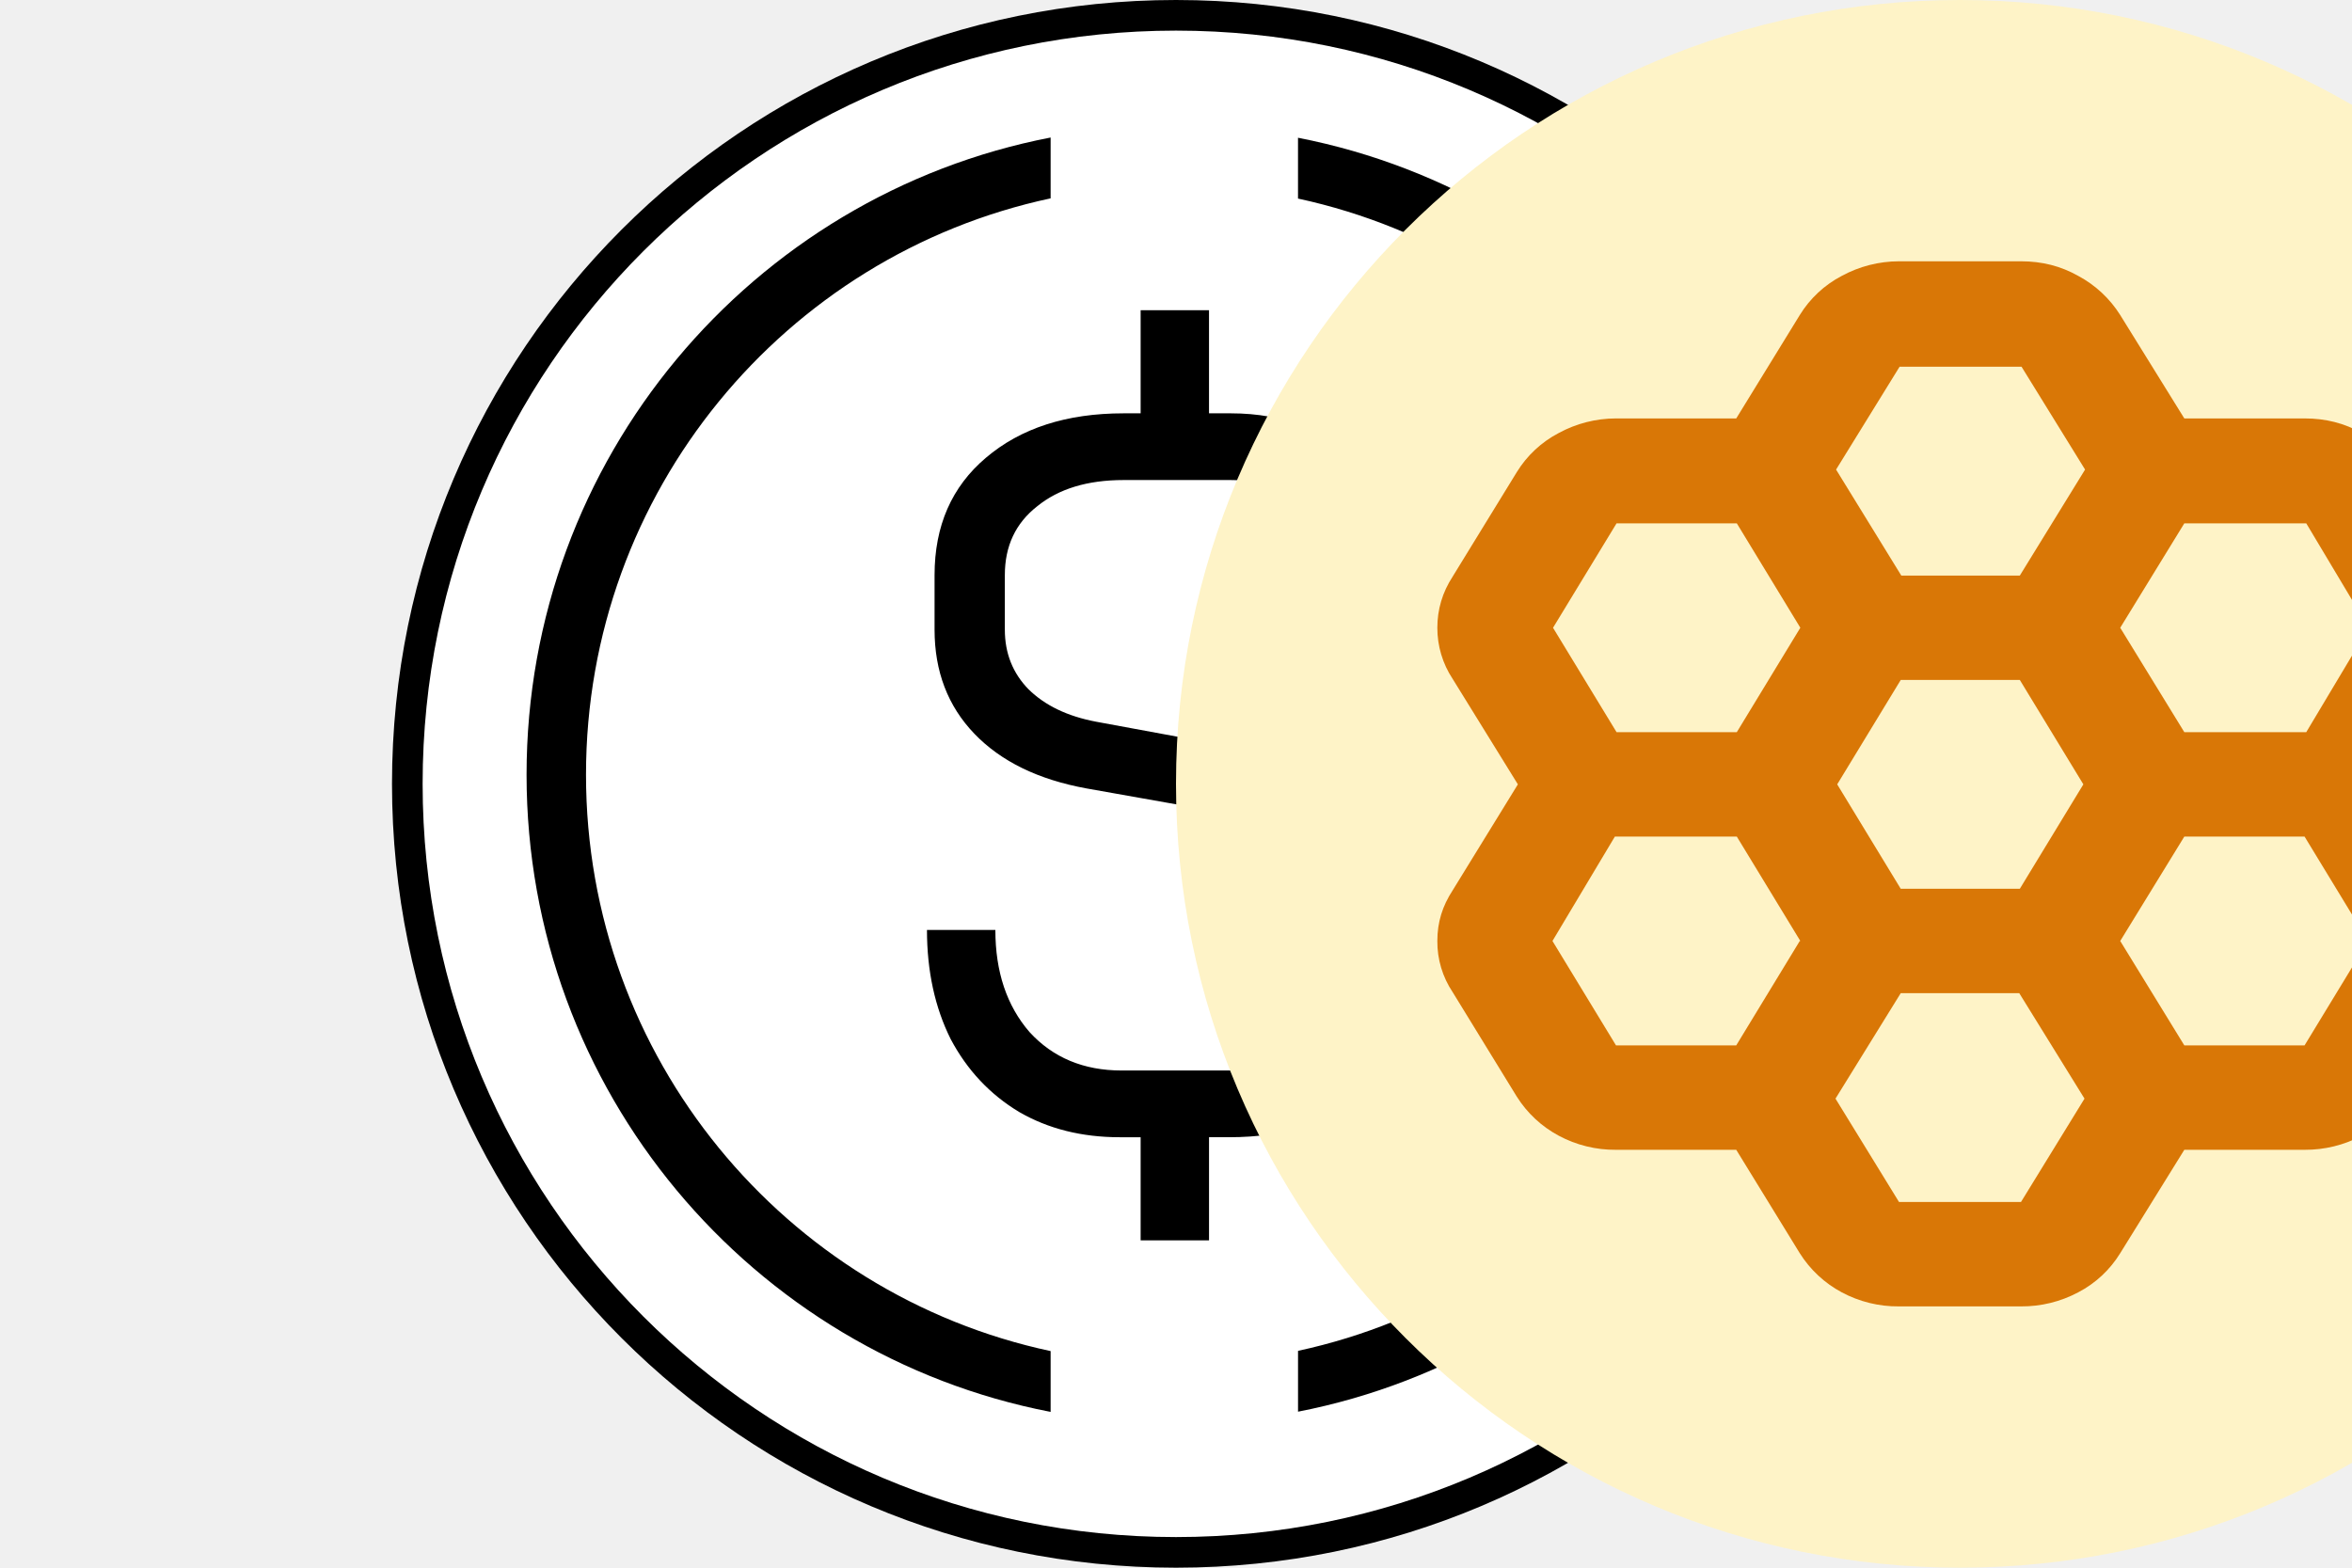
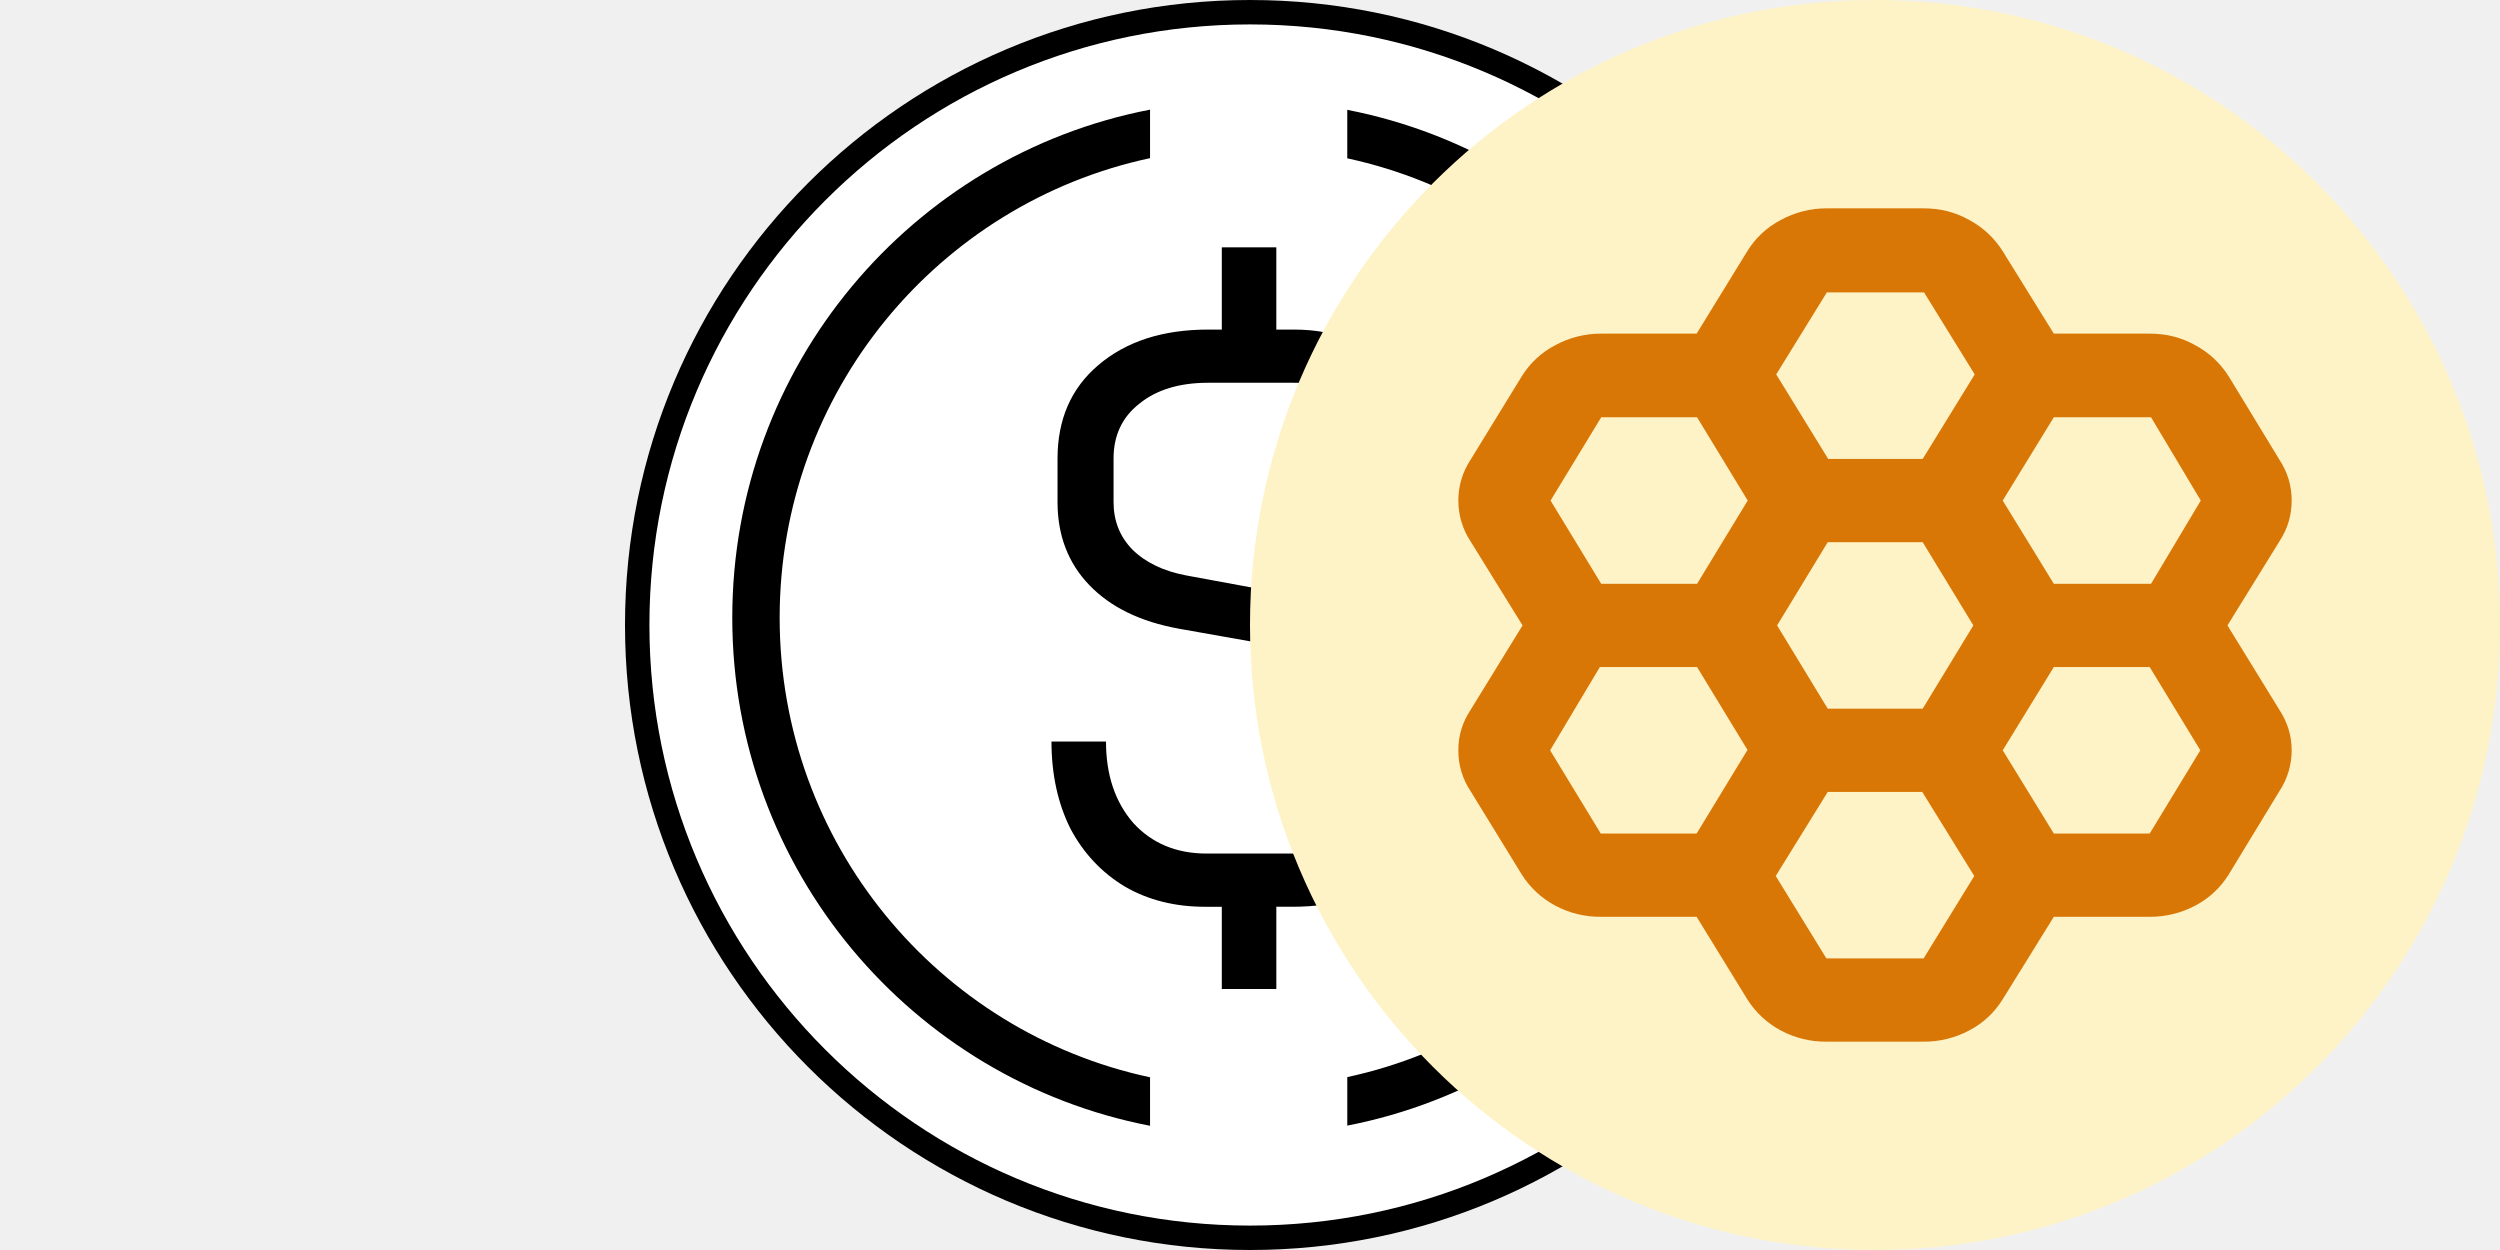
- <svg xmlns="http://www.w3.org/2000/svg" viewBox="0 0 192 128">
+ <svg xmlns="http://www.w3.org/2000/svg" viewBox="0 0 256 128">
  <svg viewBox="0 0 128 128">
    <circle cx="64" cy="64" r="64" />
    <circle cx="64" cy="64" r="61.5" fill="#fff" />
    <path d="M53.765 11.228c-24.37 4.709-42.78 26.211-42.78 52.026s18.41 47.318 42.78 52.026v-4.965c-21.672-4.633-37.928-23.943-37.928-47.06s16.256-42.428 37.928-47.06zm20.195 4.984v-4.965c24.328 4.743 42.692 26.225 42.692 52.007 0 25.783-18.364 47.266-42.69 52.009v-4.968c21.627-4.667 37.836-23.955 37.836-47.04S95.588 20.88 73.961 16.213" />
    <path d="M71.345 61.484q6.046 1.155 9.38 4.458 3.334 3.22 3.334 8.255v5.283q0 6.027-4.34 9.74-4.342 3.634-11.397 3.633h-1.626v8.421h-5.583v-8.42h-1.705q-4.651 0-8.216-2.064-3.568-2.147-5.583-5.944-1.936-3.88-1.938-8.915h5.583q0 5.117 2.79 8.337 2.868 3.137 7.52 3.137h8.606q4.572 0 7.364-2.147 2.79-2.229 2.791-5.778v-5.283q0-2.806-2.094-4.788-2.015-1.98-5.582-2.56l-13.955-2.475q-5.892-1.074-9.147-4.459t-3.256-8.502v-4.457q0-6.028 4.186-9.576 4.263-3.632 11.24-3.632h1.396v-8.42h5.582v8.42h1.782q6.59 0 10.622 4.292 4.03 4.21 4.03 11.143h-5.583q0-4.539-2.478-7.263-2.481-2.725-6.59-2.725h-8.76q-4.42 0-7.054 2.147-2.637 2.064-2.636 5.613v4.458q0 2.89 1.937 4.87 2.015 1.981 5.504 2.642z" />
  </svg>
  <svg x="64" viewBox="0 0 128 128">
    <circle cx="64" cy="64" r="64" fill="#FEF3C7" />
    <path fill="#D97706" d="M45.734 93.88h-9.816a9.7 9.7 0 0 1-4.676-1.152 9.14 9.14 0 0 1-3.426-3.196l-5.232-8.524a7.4 7.4 0 0 1-1.25-4.178c0-1.534.416-2.856 1.25-4.134l5.324-8.654-5.324-8.61a7.54 7.54 0 0 1-1.25-4.176c0-1.492.416-2.9 1.25-4.178l5.232-8.524a8.8 8.8 0 0 1 3.426-3.198 9.8 9.8 0 0 1 4.676-1.192h9.816l5.186-8.44a8.8 8.8 0 0 1 3.426-3.196 9.8 9.8 0 0 1 4.676-1.194h9.956c1.712 0 3.24.384 4.676 1.194a9.14 9.14 0 0 1 3.426 3.196l5.232 8.44h9.816c1.714 0 3.24.382 4.676 1.192a9.14 9.14 0 0 1 3.426 3.198l5.186 8.524c.834 1.28 1.25 2.644 1.25 4.178s-.416 2.898-1.25 4.176l-5.324 8.61 5.324 8.654c.834 1.28 1.25 2.642 1.25 4.134a7.53 7.53 0 0 1-1.25 4.178l-5.186 8.524a8.8 8.8 0 0 1-3.426 3.196 9.8 9.8 0 0 1-4.676 1.152h-9.816l-5.232 8.44a8.8 8.8 0 0 1-3.426 3.196 9.8 9.8 0 0 1-4.676 1.15H59.02a9.7 9.7 0 0 1-4.676-1.15 9.14 9.14 0 0 1-3.426-3.196zm36.578-34.1h9.954l5.094-8.524-5.094-8.526h-9.954l-5.232 8.526zm-23.15 12.788h9.722l5.186-8.526-5.186-8.524h-9.722l-5.186 8.524zm0-25.574h9.722l5.326-8.654-5.186-8.396h-9.956l-5.184 8.396 5.324 8.654zm-8.196 4.26L45.78 42.73h-9.816l-5.186 8.526 5.186 8.524h9.816zm0 25.576-5.186-8.524h-9.954l-5.094 8.524 5.186 8.524h9.816l5.186-8.524zm8.196 4.262-5.326 8.61 5.186 8.44h9.956l5.186-8.44-5.326-8.61h-9.722zm23.15 4.262h9.816l5.186-8.524-5.186-8.524h-9.816L77.08 76.83z" />
  </svg>
</svg>
